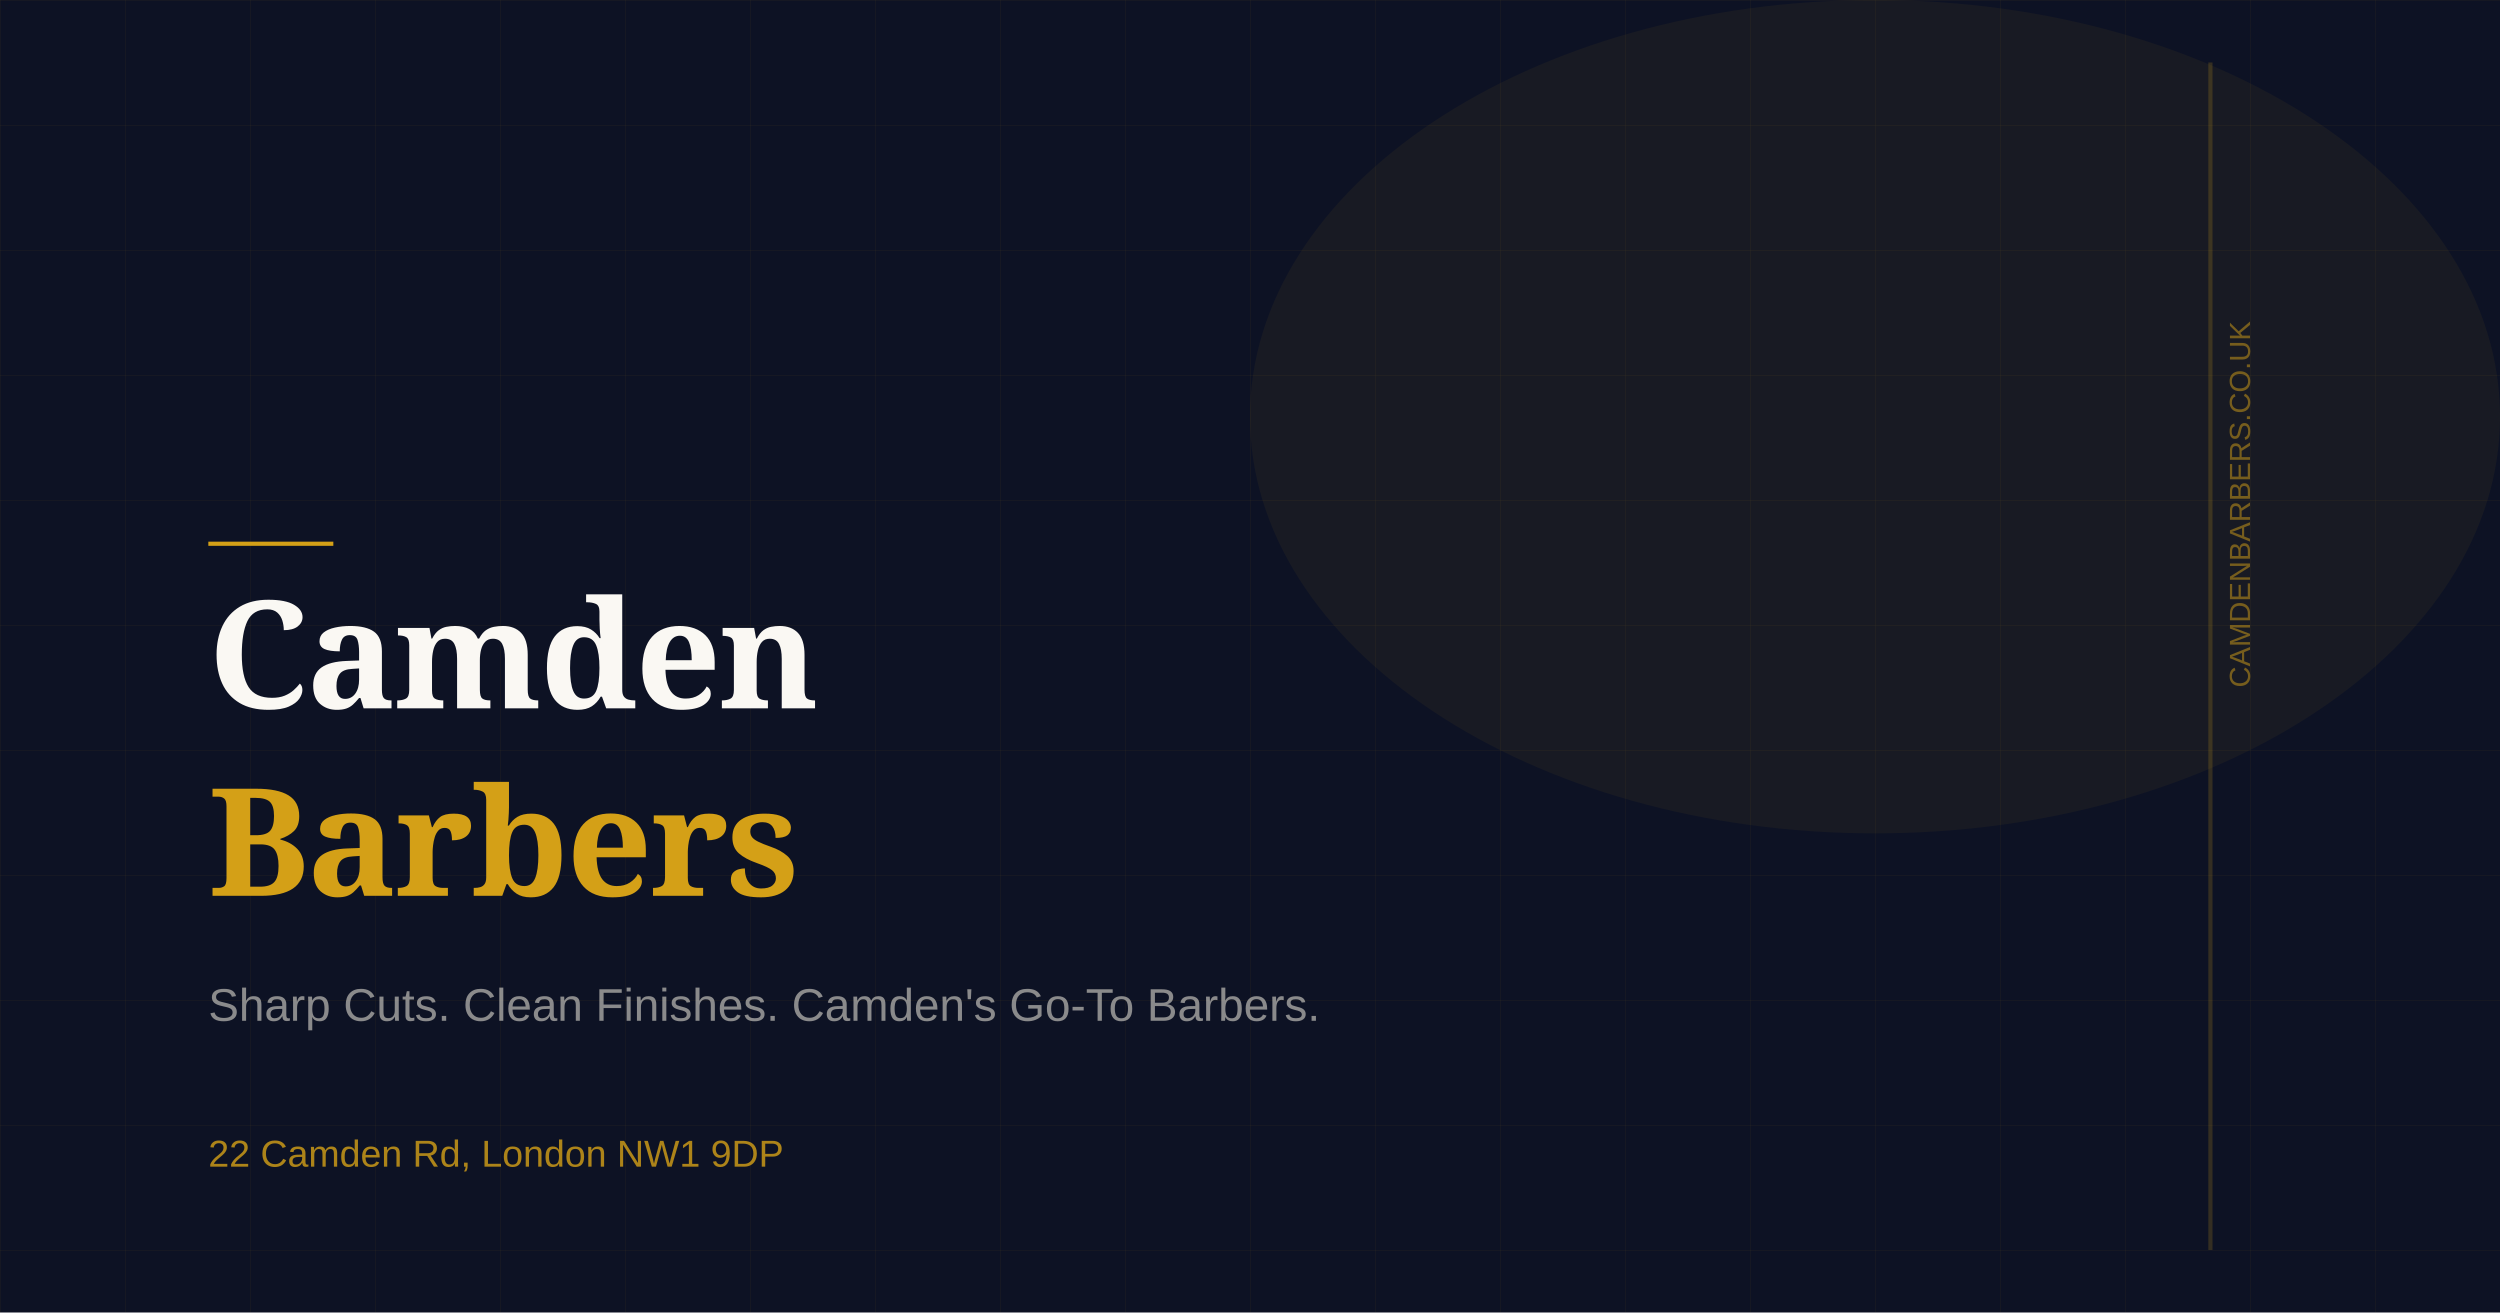
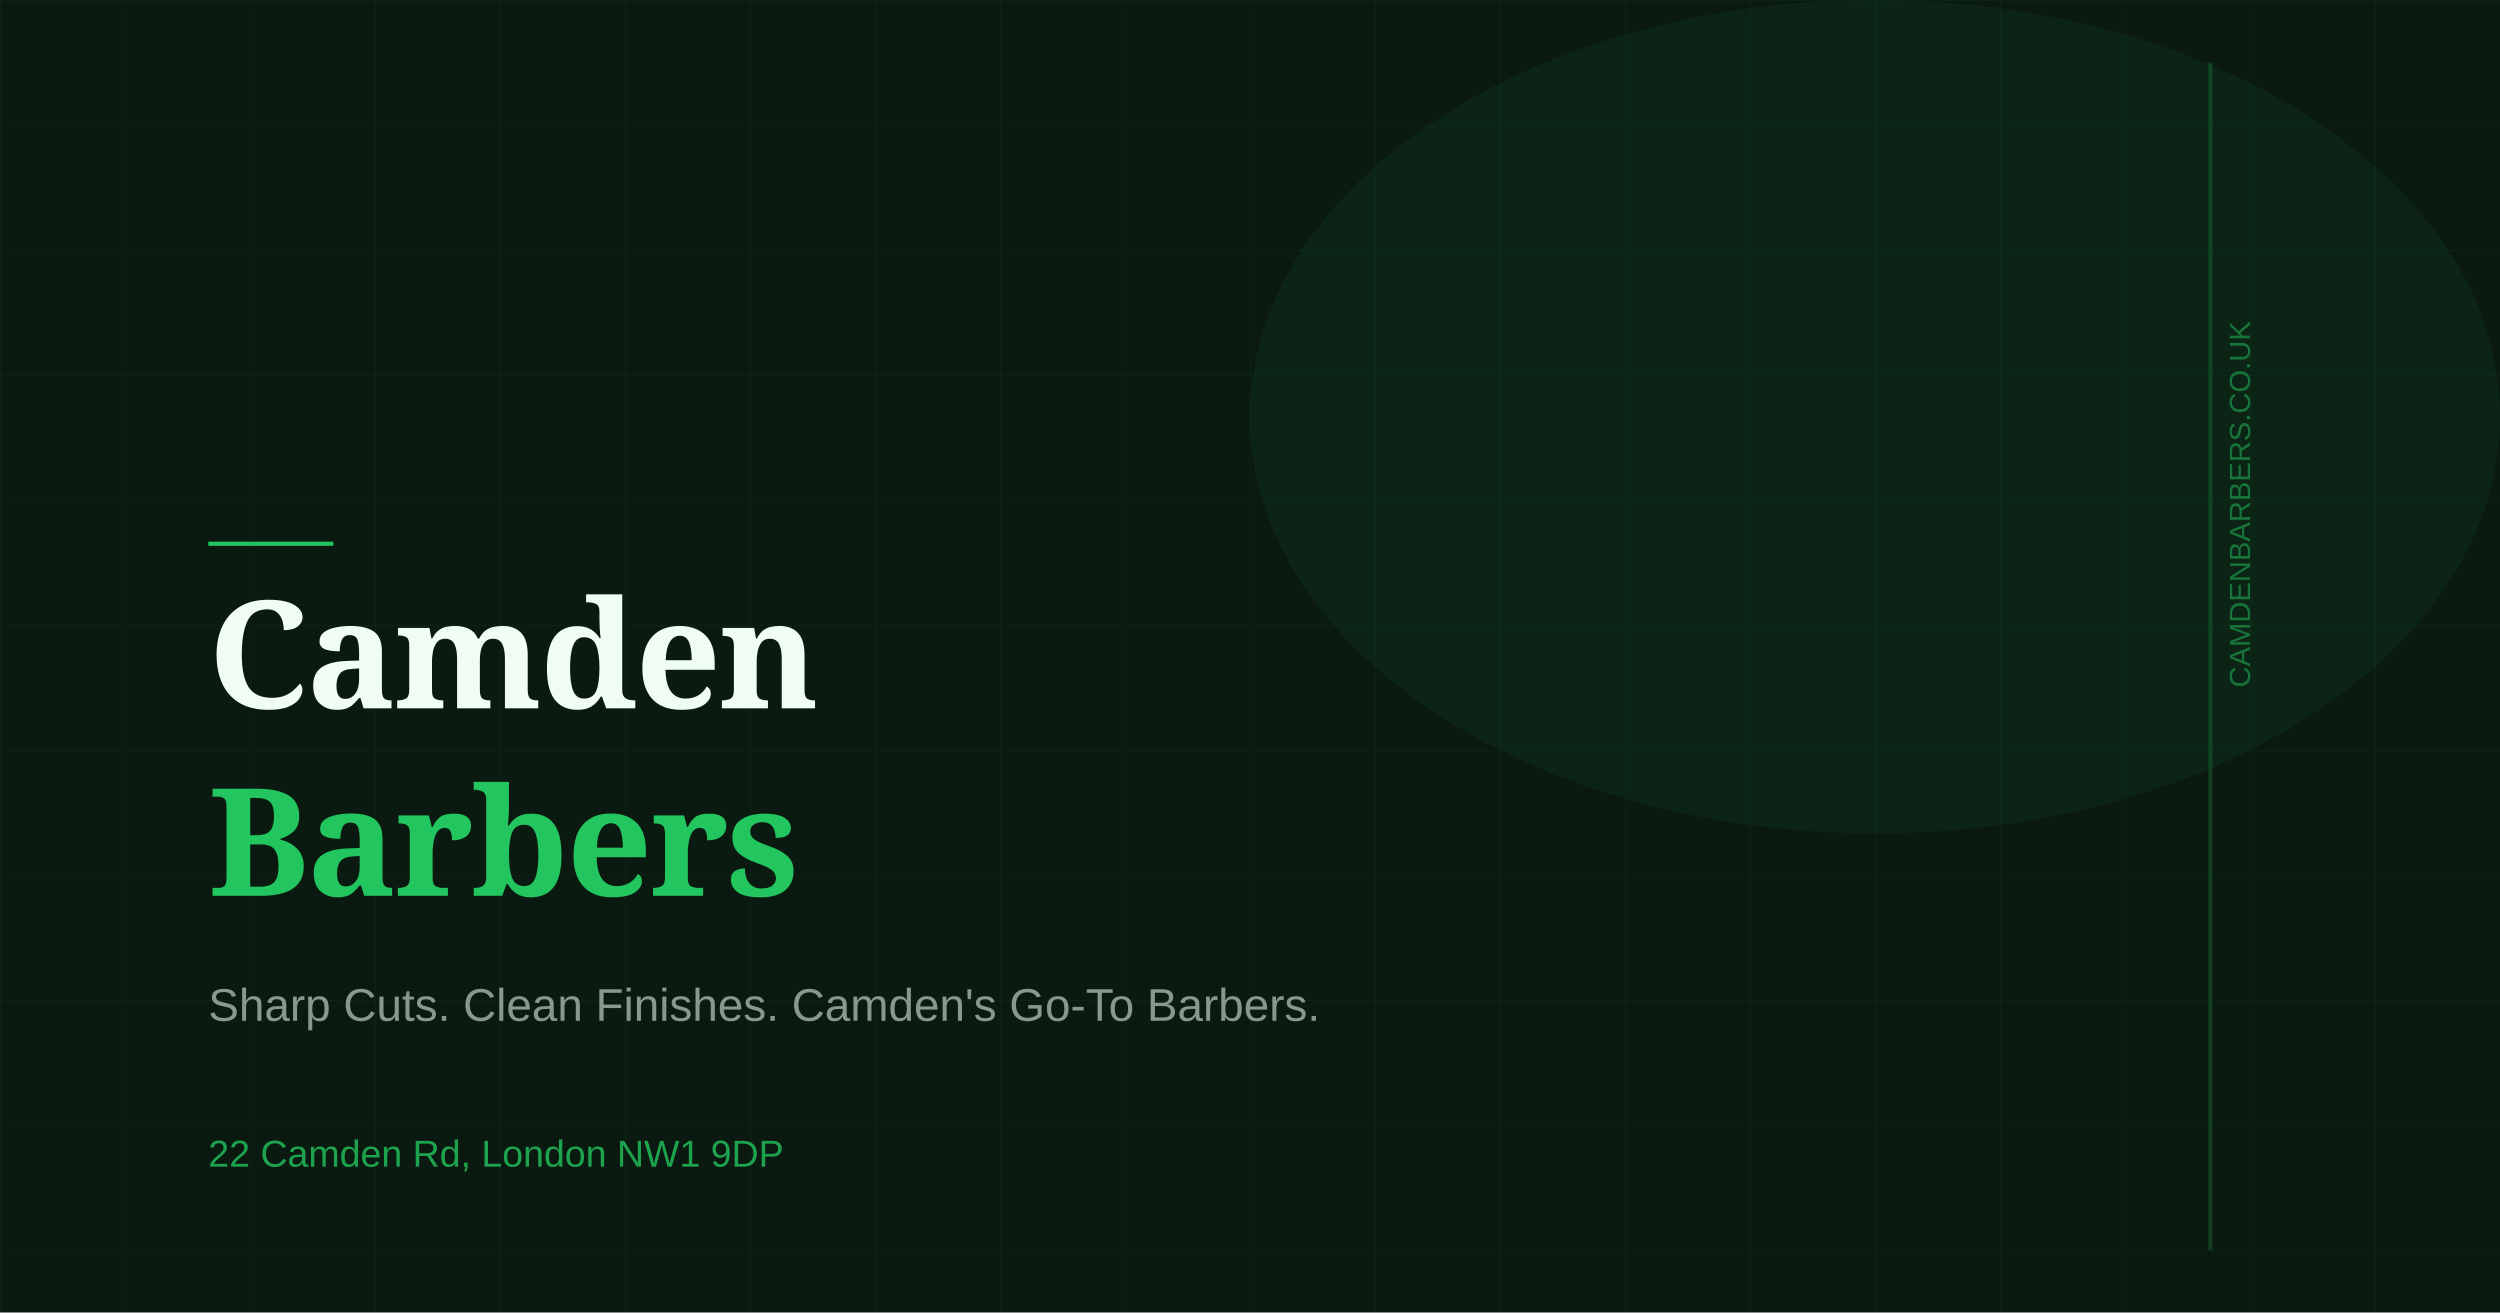
<svg xmlns="http://www.w3.org/2000/svg" width="1200" height="630" viewBox="0 0 1200 630">
-   <rect width="1200" height="630" fill="#0d1224" />
+   <rect width="1200" height="630" fill="#0b1a10" />
  <defs>
    <pattern id="grid" width="60" height="60" patternUnits="userSpaceOnUse">
-       <path d="M 60 0 L 0 0 0 60" fill="none" stroke="#d4a017" stroke-width="0.3" opacity="0.15" />
+       <path d="M 60 0 L 0 0 0 60" fill="none" stroke="#22c55e" stroke-width="0.3" opacity="0.15" />
    </pattern>
  </defs>
  <rect width="1200" height="630" fill="url(#grid)" />
-   <ellipse cx="900" cy="200" rx="300" ry="200" fill="#d4a017" opacity="0.06" />
-   <rect x="100" y="260" width="60" height="2" fill="#d4a017" />
-   <text x="100" y="340" font-family="Georgia, serif" font-size="72" font-weight="700" fill="#faf8f3" letter-spacing="-1">Camden</text>
-   <text x="100" y="430" font-family="Georgia, serif" font-size="72" font-weight="700" fill="#d4a017" letter-spacing="-1">Barbers</text>
-   <text x="100" y="490" font-family="Arial, sans-serif" font-size="22" fill="#f0ece0" opacity="0.55">Sharp Cuts. Clean Finishes. Camden's Go-To Barbers.</text>
-   <text x="100" y="560" font-family="Arial, sans-serif" font-size="18" fill="#d4a017" opacity="0.8">22 Camden Rd, London NW1 9DP</text>
-   <rect x="1060" y="30" width="2" height="570" fill="#d4a017" opacity="0.2" />
-   <text x="1080" y="330" font-family="Arial, sans-serif" font-size="14" fill="#d4a017" opacity="0.5" transform="rotate(-90, 1080, 330)">CAMDENBARBERS.CO.UK</text>
+   <ellipse cx="900" cy="200" rx="300" ry="200" fill="#22c55e" opacity="0.06" />
+   <rect x="100" y="260" width="60" height="2" fill="#22c55e" />
+   <text x="100" y="340" font-family="Georgia, serif" font-size="72" font-weight="700" fill="#f0fdf4" letter-spacing="-1">Camden</text>
+   <text x="100" y="430" font-family="Georgia, serif" font-size="72" font-weight="700" fill="#22c55e" letter-spacing="-1">Barbers</text>
+   <text x="100" y="490" font-family="Arial, sans-serif" font-size="22" fill="#f0fdf4" opacity="0.55">Sharp Cuts. Clean Finishes. Camden's Go-To Barbers.</text>
+   <text x="100" y="560" font-family="Arial, sans-serif" font-size="18" fill="#22c55e" opacity="0.8">22 Camden Rd, London NW1 9DP</text>
+   <rect x="1060" y="30" width="2" height="570" fill="#22c55e" opacity="0.2" />
+   <text x="1080" y="330" font-family="Arial, sans-serif" font-size="14" fill="#22c55e" opacity="0.5" transform="rotate(-90, 1080, 330)">CAMDENBARBERS.CO.UK</text>
</svg>
